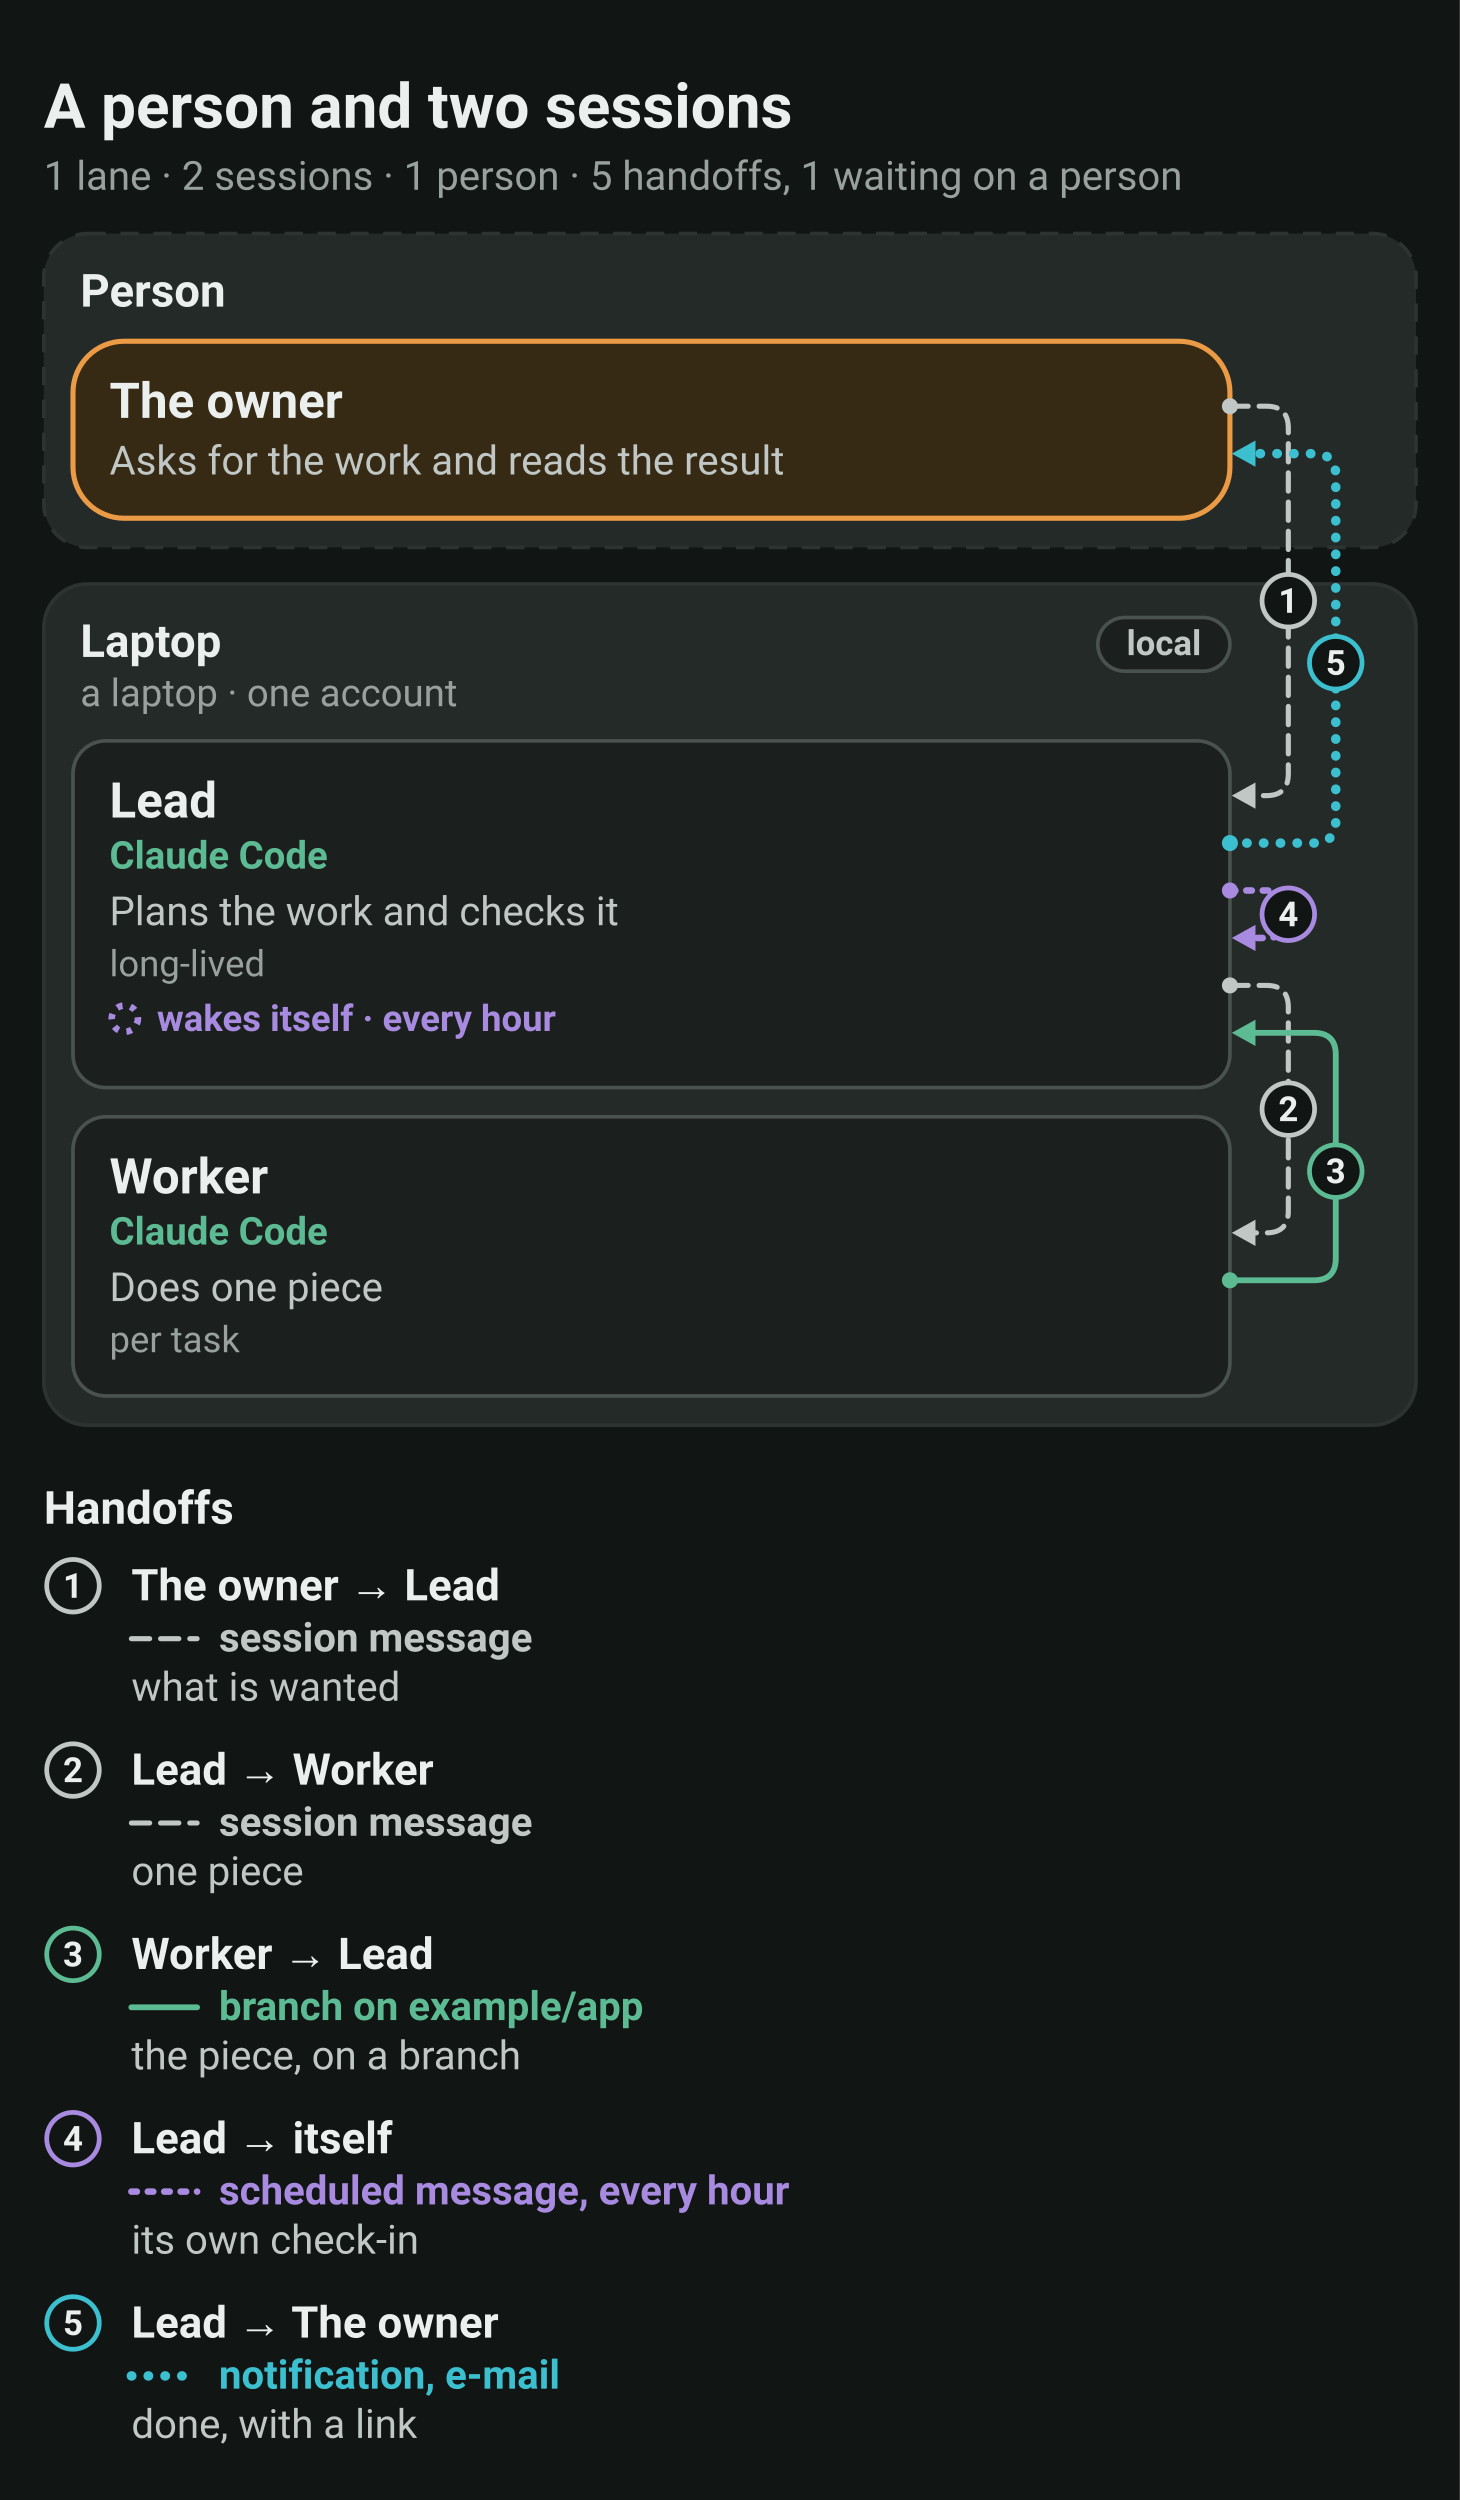
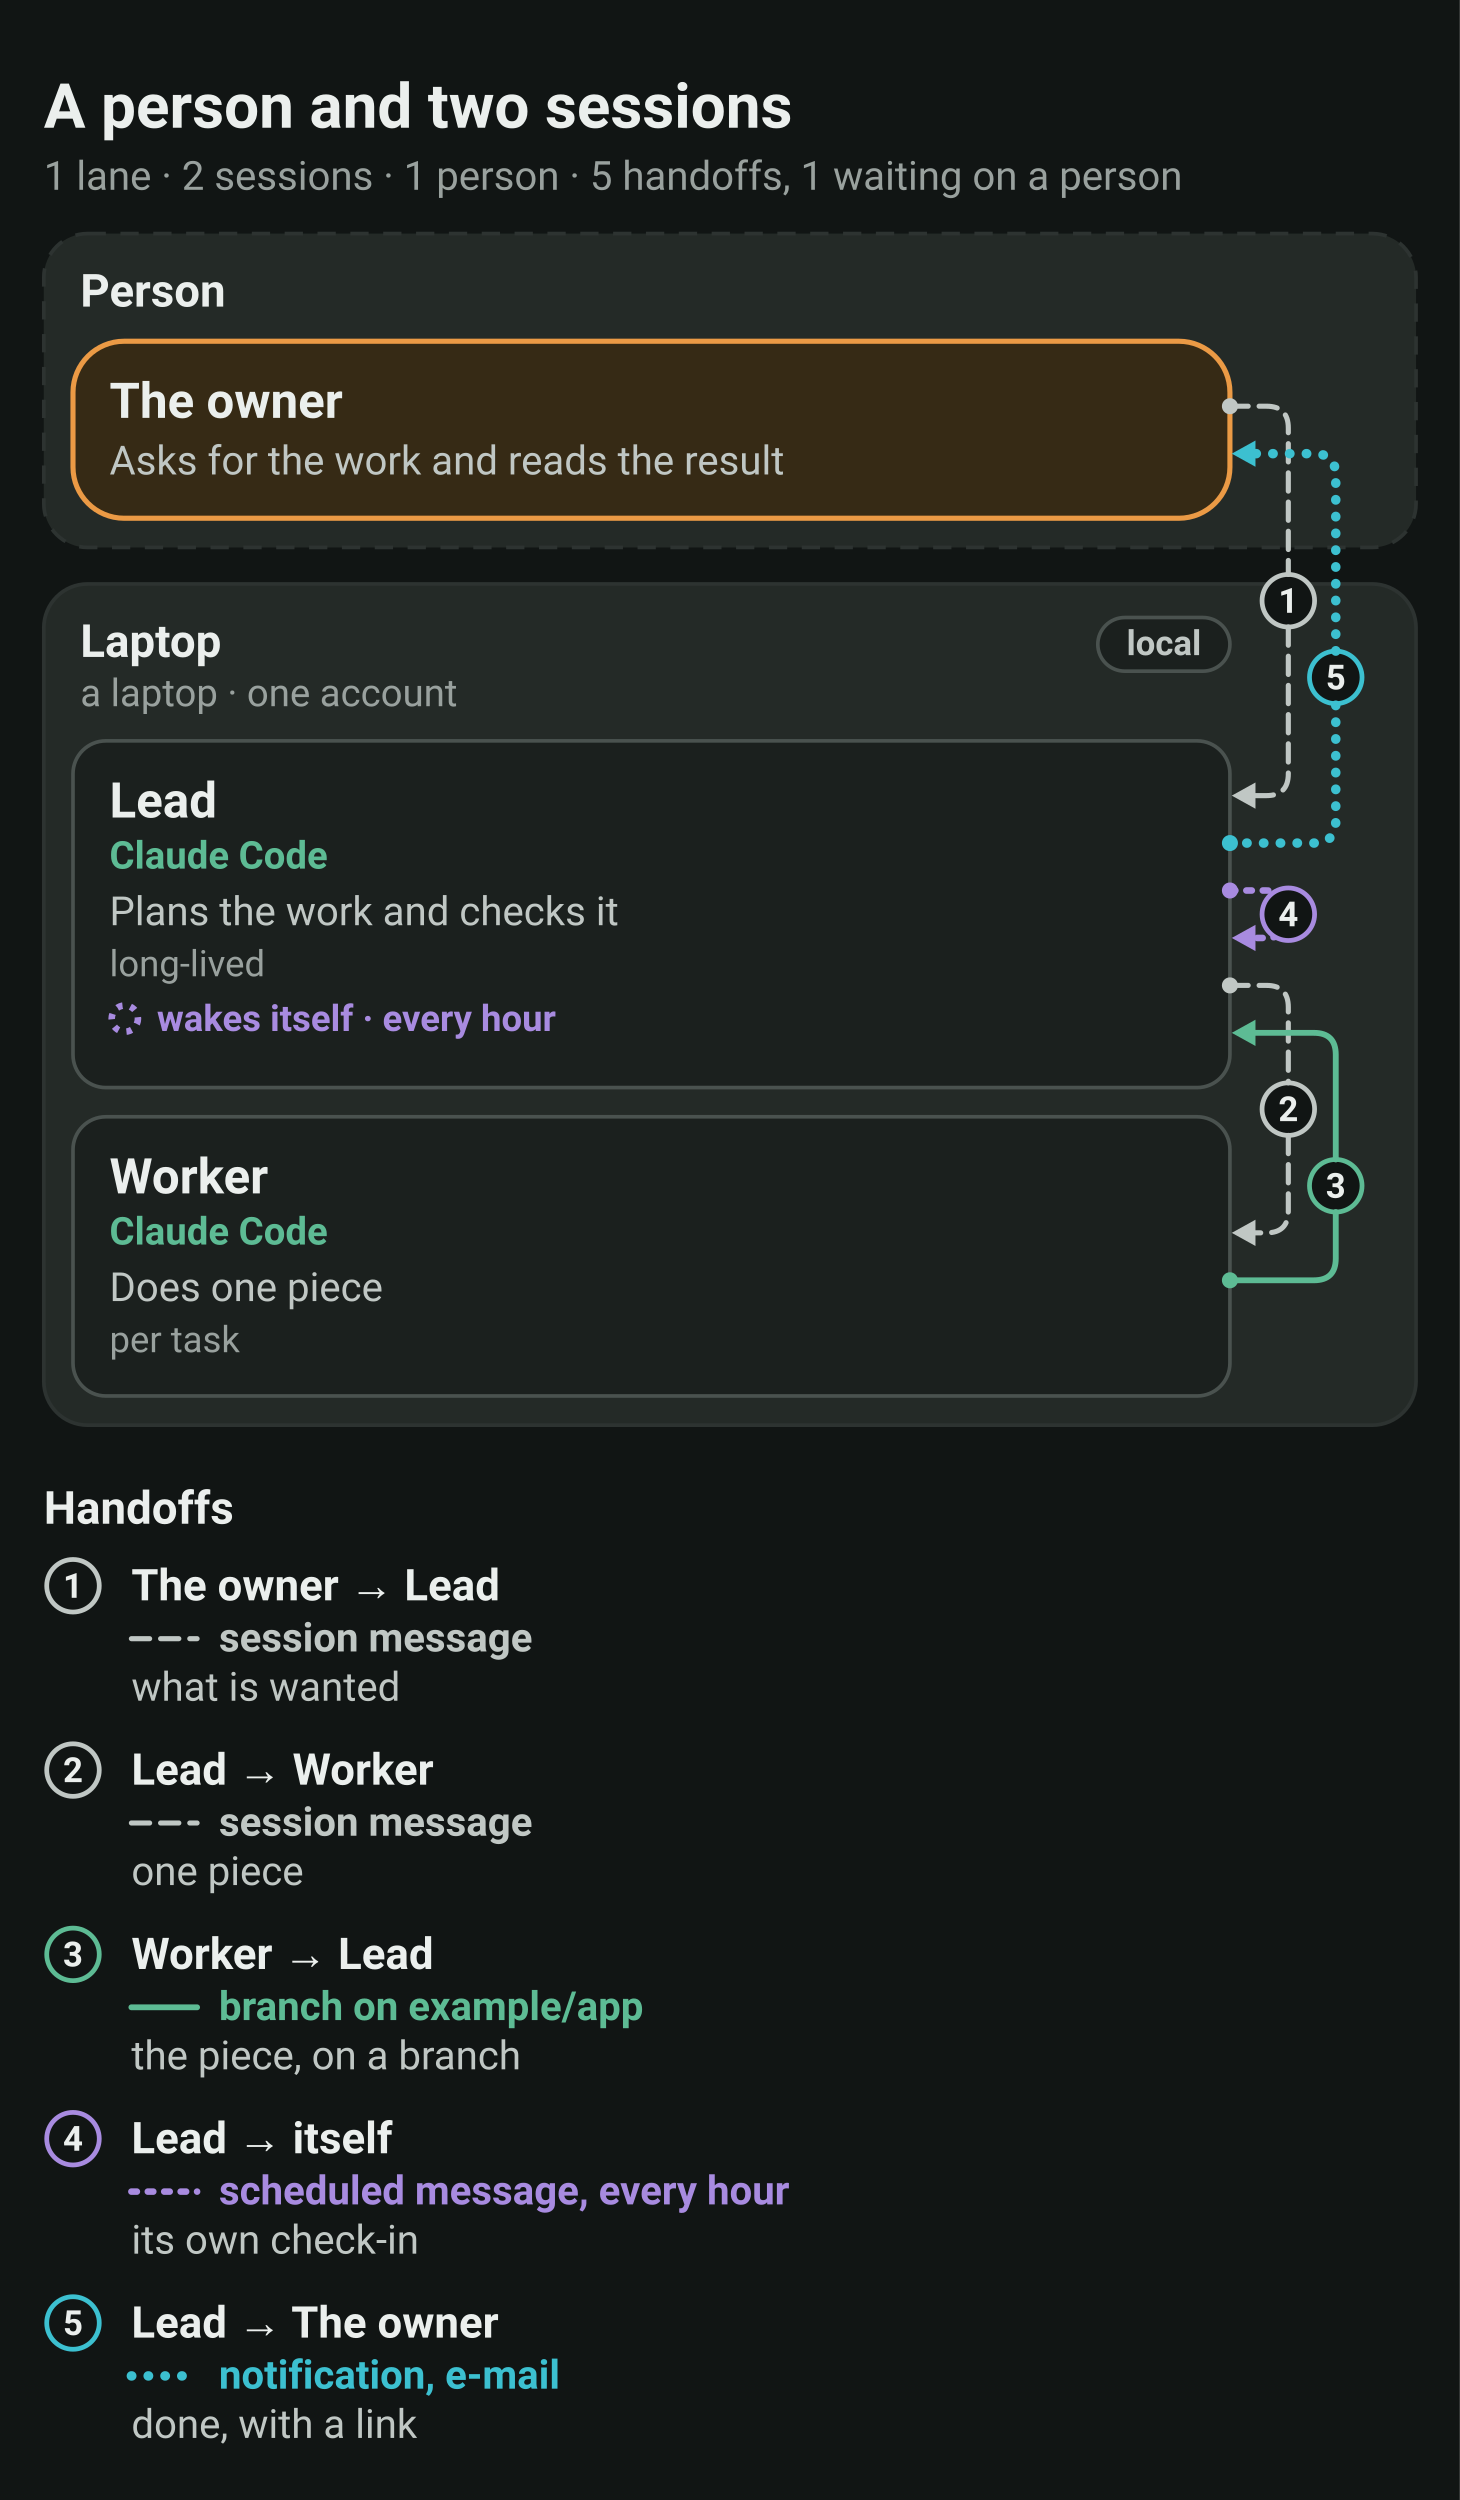
<svg xmlns="http://www.w3.org/2000/svg" class="grooph-picture" data-picture="map" viewBox="0 0 400 685" width="400" height="685" role="img" font-family="system-ui, -apple-system, 'Segoe UI', Roboto, 'Helvetica Neue', Arial, sans-serif">
  <rect x="0" y="0" width="400" height="685" style="fill:#111514" />
  <text x="12" y="35" font-size="17" font-weight="700" style="fill:#ebefed">A person and two sessions</text>
  <text x="12" y="52" font-size="11" style="fill:#99a19e">1 lane · 2 sessions · 1 person · 5 handoffs, 1 waiting on a person</text>
  <g data-people="">
    <rect x="12" y="64" width="376" height="86" rx="12" stroke-width="1" stroke-dasharray="5 4" style="fill:#242a27;stroke:#2d3331" />
    <text x="22" y="84" font-size="12.5" font-weight="700" style="fill:#ebefed">Person</text>
  </g>
  <g data-lane="laptop">
    <rect x="12" y="160" width="376" height="230.5" rx="12" stroke-width="1" style="fill:#242a27;stroke:#2d3331" />
    <text x="22" y="180" font-size="12.5" font-weight="700" style="fill:#ebefed">Laptop</text>
    <rect x="300.8" y="169.2" width="36.2" height="14.7" rx="7.4" stroke-width="1" style="fill:#1b201e;stroke:#4a524f" />
    <text x="318.9" y="179.5" font-size="9.5" font-weight="700" text-anchor="middle" style="fill:#c0c7c4">local</text>
    <text x="22" y="193.5" font-size="10.5" style="fill:#99a19e">a laptop · one account</text>
  </g>
  <g data-person="owner">
    <rect data-card="" x="20" y="93.5" width="317" height="48.5" rx="14" stroke-width="1.4" style="fill:#362a15;stroke:#eb9a45" />
    <text x="30" y="114.5" font-size="13.5" font-weight="700" style="fill:#ebefed">The owner</text>
    <text x="30" y="130" font-size="11" style="fill:#c0c7c4">Asks for the work and reads the result</text>
  </g>
  <g data-session="lead">
    <rect data-card="" x="20" y="203" width="317" height="95" rx="9" stroke-width="1" style="fill:#1b201e;stroke:#4a524f" />
    <text x="30" y="224" font-size="13.5" font-weight="700" style="fill:#ebefed">Lead</text>
    <text x="30" y="238" font-size="10.5" font-weight="700" style="fill:#5dbb94">Claude Code</text>
    <text x="30" y="253.5" font-size="11" style="fill:#c0c7c4">Plans the work and checks it</text>
    <text x="30" y="267.5" font-size="10" style="fill:#99a19e">long-lived</text>
    <circle data-wakes="" cx="34.2" cy="279.1" r="3.6" fill="none" stroke-width="1.8" stroke-dasharray="1.5 2.2" style="stroke:#a88be0" />
    <text x="43" y="282.5" font-size="10" font-weight="700" style="fill:#a88be0">wakes itself · every hour</text>
  </g>
  <g data-session="worker">
    <rect data-card="" x="20" y="306" width="317" height="76.5" rx="9" stroke-width="1" style="fill:#1b201e;stroke:#4a524f" />
    <text x="30" y="327" font-size="13.5" font-weight="700" style="fill:#ebefed">Worker</text>
    <text x="30" y="341" font-size="10.5" font-weight="700" style="fill:#5dbb94">Claude Code</text>
    <text x="30" y="356.5" font-size="11" style="fill:#c0c7c4">Does one piece</text>
    <text x="30" y="370.5" font-size="10" style="fill:#99a19e">per task</text>
  </g>
+   <g data-plate="h-ask">
+     <circle cx="353" cy="164.6" r="7.2" stroke-width="1.3" style="fill:#111514;stroke:#c0c7c4" />
+   </g>
+   <g data-plate="h-start">
+     <circle cx="353" cy="303.9" r="7.2" stroke-width="1.3" style="fill:#111514;stroke:#c0c7c4" />
+   </g>
+   <g data-plate="h-back">
+     <circle cx="366" cy="324.9" r="7.2" stroke-width="1.3" style="fill:#111514;stroke:#5dbb94" />
+   </g>
+   <g data-plate="h-done">
+     <circle cx="366" cy="185.6" r="7.2" stroke-width="1.3" style="fill:#111514;stroke:#3cc0d0" />
+   </g>
  <g data-handoff="h-ask">
-     <path d="M337,111.3 H347 Q353,111.3 353,117.3 V212 Q353,218 347,218 H342.5" fill="none" stroke-width="1.4" stroke-linecap="round" stroke-dasharray="5 3" style="stroke:#c0c7c4" />
+     <path d="M337,111.3 H347 Q353,111.3 353,117.3 V157.4 M353,171.8 V212 Q353,218 347,218 H342.5" fill="none" stroke-width="1.4" stroke-linecap="round" stroke-dasharray="5 3" style="stroke:#c0c7c4" />
    <circle cx="337" cy="111.3" r="2.2" style="fill:#c0c7c4" />
    <path d="M337.5,218 l6.5,-3.6 v7.2 z" style="fill:#c0c7c4" />
-     <g data-badge="">
-       <circle cx="353" cy="164.6" r="7.2" stroke-width="1.3" style="fill:#111514;stroke:#c0c7c4" />
-       <text x="353" y="167.9" font-size="9.5" font-weight="700" text-anchor="middle" style="fill:#ebefed">1</text>
-     </g>
  </g>
  <g data-handoff="h-start">
-     <path d="M337,270 H347 Q353,270 353,276 V331.8 Q353,337.8 347,337.8 H342.5" fill="none" stroke-width="1.4" stroke-linecap="round" stroke-dasharray="5 3" style="stroke:#c0c7c4" />
+     <path d="M337,270 H347 Q353,270 353,276 V296.7 M353,311.1 V331.8 Q353,337.8 347,337.8 H342.5" fill="none" stroke-width="1.4" stroke-linecap="round" stroke-dasharray="5 3" style="stroke:#c0c7c4" />
    <circle cx="337" cy="270" r="2.2" style="fill:#c0c7c4" />
    <path d="M337.5,337.8 l6.5,-3.6 v7.2 z" style="fill:#c0c7c4" />
-     <g data-badge="">
-       <circle cx="353" cy="303.9" r="7.2" stroke-width="1.3" style="fill:#111514;stroke:#c0c7c4" />
-       <text x="353" y="307.2" font-size="9.5" font-weight="700" text-anchor="middle" style="fill:#ebefed">2</text>
-     </g>
  </g>
  <g data-handoff="h-back">
-     <path d="M337,350.8 H360 Q366,350.8 366,344.8 V289 Q366,283 360,283 H342.5" fill="none" stroke-width="1.6" stroke-linecap="round" style="stroke:#5dbb94" />
+     <path d="M337,350.8 H360 Q366,350.8 366,344.8 V332.1 M366,317.7 V289 Q366,283 360,283 H342.5" fill="none" stroke-width="1.6" stroke-linecap="round" style="stroke:#5dbb94" />
    <circle cx="337" cy="350.8" r="2.2" style="fill:#5dbb94" />
    <path d="M337.5,283 l6.5,-3.6 v7.2 z" style="fill:#5dbb94" />
-     <g data-badge="">
-       <circle cx="366" cy="320.9" r="7.2" stroke-width="1.3" style="fill:#111514;stroke:#5dbb94" />
-       <text x="366" y="324.2" font-size="9.5" font-weight="700" text-anchor="middle" style="fill:#ebefed">3</text>
-     </g>
  </g>
  <g data-handoff="h-wake">
    <path d="M337,244 H347 Q353,244 353,250 V251 Q353,257 347,257 H342.5" fill="none" stroke-width="1.8" stroke-linecap="round" stroke-dasharray="1.5 3" style="stroke:#a88be0" />
    <circle cx="337" cy="244" r="2.2" style="fill:#a88be0" />
    <path d="M337.5,257 l6.5,-3.6 v7.2 z" style="fill:#a88be0" />
-     <g data-badge="">
-       <circle cx="353" cy="250.5" r="7.2" stroke-width="1.3" style="fill:#111514;stroke:#a88be0" />
-       <text x="353" y="253.8" font-size="9.5" font-weight="700" text-anchor="middle" style="fill:#ebefed">4</text>
-     </g>
+   </g>
+   <g data-plate="h-wake">
+     <circle cx="353" cy="250.5" r="7.2" stroke-width="1.3" style="fill:#111514;stroke:#a88be0" />
  </g>
  <g data-handoff="h-done">
-     <path d="M337,231 H360 Q366,231 366,225 V130.3 Q366,124.3 360,124.3 H342.5" fill="none" stroke-width="2.6" stroke-linecap="round" stroke-dasharray="0.1 4.5" style="stroke:#3cc0d0" />
+     <path d="M337,231 H360 Q366,231 366,225 V192.8 M366,178.4 V130.3 Q366,124.3 360,124.3 H342.5" fill="none" stroke-width="2.6" stroke-linecap="round" stroke-dasharray="0.1 4.5" style="stroke:#3cc0d0" />
    <circle cx="337" cy="231" r="2.2" style="fill:#3cc0d0" />
    <path d="M337.5,124.3 l6.5,-3.6 v7.2 z" style="fill:#3cc0d0" />
-     <g data-badge="">
-       <circle cx="366" cy="181.6" r="7.2" stroke-width="1.3" style="fill:#111514;stroke:#3cc0d0" />
-       <text x="366" y="184.9" font-size="9.5" font-weight="700" text-anchor="middle" style="fill:#ebefed">5</text>
-     </g>
+   </g>
+   <g data-number="h-ask">
+     <text x="353" y="167.9" font-size="9.5" font-weight="700" text-anchor="middle" style="fill:#ebefed">1</text>
+   </g>
+   <g data-number="h-start">
+     <text x="353" y="307.2" font-size="9.5" font-weight="700" text-anchor="middle" style="fill:#ebefed">2</text>
+   </g>
+   <g data-number="h-back">
+     <text x="366" y="328.2" font-size="9.5" font-weight="700" text-anchor="middle" style="fill:#ebefed">3</text>
+   </g>
+   <g data-number="h-wake">
+     <text x="353" y="253.8" font-size="9.5" font-weight="700" text-anchor="middle" style="fill:#ebefed">4</text>
+   </g>
+   <g data-number="h-done">
+     <text x="366" y="188.9" font-size="9.5" font-weight="700" text-anchor="middle" style="fill:#ebefed">5</text>
  </g>
  <text x="12" y="417.5" font-size="12.5" font-weight="700" style="fill:#ebefed">Handoffs</text>
  <g data-handoff-row="h-ask">
    <rect data-row="" x="8" y="424.5" width="384" height="47.5" rx="8" style="fill:transparent" />
    <circle cx="20" cy="434.5" r="7.2" stroke-width="1.3" style="fill:#111514;stroke:#c0c7c4" />
    <text x="20" y="437.8" font-size="9.5" font-weight="700" text-anchor="middle" style="fill:#ebefed">1</text>
    <text x="36" y="438.5" font-size="12" font-weight="700" style="fill:#ebefed">The owner → Lead</text>
    <path d="M36,449 h18" fill="none" stroke-width="1.4" stroke-linecap="round" stroke-dasharray="5 3" style="stroke:#c0c7c4" />
    <text x="60" y="452.5" font-size="11" font-weight="700" style="fill:#c0c7c4">session message</text>
    <text x="36" y="466" font-size="11" style="fill:#c0c7c4">what is wanted</text>
  </g>
  <g data-handoff-row="h-start">
    <rect data-row="" x="8" y="475" width="384" height="47.5" rx="8" style="fill:transparent" />
    <circle cx="20" cy="485" r="7.2" stroke-width="1.3" style="fill:#111514;stroke:#c0c7c4" />
    <text x="20" y="488.3" font-size="9.5" font-weight="700" text-anchor="middle" style="fill:#ebefed">2</text>
    <text x="36" y="489" font-size="12" font-weight="700" style="fill:#ebefed">Lead → Worker</text>
    <path d="M36,499.5 h18" fill="none" stroke-width="1.4" stroke-linecap="round" stroke-dasharray="5 3" style="stroke:#c0c7c4" />
    <text x="60" y="503" font-size="11" font-weight="700" style="fill:#c0c7c4">session message</text>
    <text x="36" y="516.5" font-size="11" style="fill:#c0c7c4">one piece</text>
  </g>
  <g data-handoff-row="h-back">
    <rect data-row="" x="8" y="525.5" width="384" height="47.5" rx="8" style="fill:transparent" />
    <circle cx="20" cy="535.5" r="7.2" stroke-width="1.3" style="fill:#111514;stroke:#5dbb94" />
    <text x="20" y="538.8" font-size="9.5" font-weight="700" text-anchor="middle" style="fill:#ebefed">3</text>
    <text x="36" y="539.5" font-size="12" font-weight="700" style="fill:#ebefed">Worker → Lead</text>
    <path d="M36,550 h18" fill="none" stroke-width="1.6" stroke-linecap="round" style="stroke:#5dbb94" />
    <text x="60" y="553.5" font-size="11" font-weight="700" style="fill:#5dbb94">branch on example/app</text>
    <text x="36" y="567" font-size="11" style="fill:#c0c7c4">the piece, on a branch</text>
  </g>
  <g data-handoff-row="h-wake">
    <rect data-row="" x="8" y="576" width="384" height="47.5" rx="8" style="fill:transparent" />
    <circle cx="20" cy="586" r="7.2" stroke-width="1.3" style="fill:#111514;stroke:#a88be0" />
    <text x="20" y="589.3" font-size="9.5" font-weight="700" text-anchor="middle" style="fill:#ebefed">4</text>
    <text x="36" y="590" font-size="12" font-weight="700" style="fill:#ebefed">Lead → itself</text>
    <path d="M36,600.5 h18" fill="none" stroke-width="1.8" stroke-linecap="round" stroke-dasharray="1.5 3" style="stroke:#a88be0" />
    <text x="60" y="604" font-size="11" font-weight="700" style="fill:#a88be0">scheduled message, every hour</text>
    <text x="36" y="617.5" font-size="11" style="fill:#c0c7c4">its own check-in</text>
  </g>
  <g data-handoff-row="h-done">
    <rect data-row="" x="8" y="626.5" width="384" height="47.5" rx="8" style="fill:transparent" />
    <circle cx="20" cy="636.5" r="7.2" stroke-width="1.3" style="fill:#111514;stroke:#3cc0d0" />
    <text x="20" y="639.8" font-size="9.5" font-weight="700" text-anchor="middle" style="fill:#ebefed">5</text>
    <text x="36" y="640.5" font-size="12" font-weight="700" style="fill:#ebefed">Lead → The owner</text>
    <path d="M36,651 h18" fill="none" stroke-width="2.6" stroke-linecap="round" stroke-dasharray="0.1 4.5" style="stroke:#3cc0d0" />
    <text x="60" y="654.5" font-size="11" font-weight="700" style="fill:#3cc0d0">notification, e-mail</text>
    <text x="36" y="668" font-size="11" style="fill:#c0c7c4">done, with a link</text>
  </g>
</svg>
